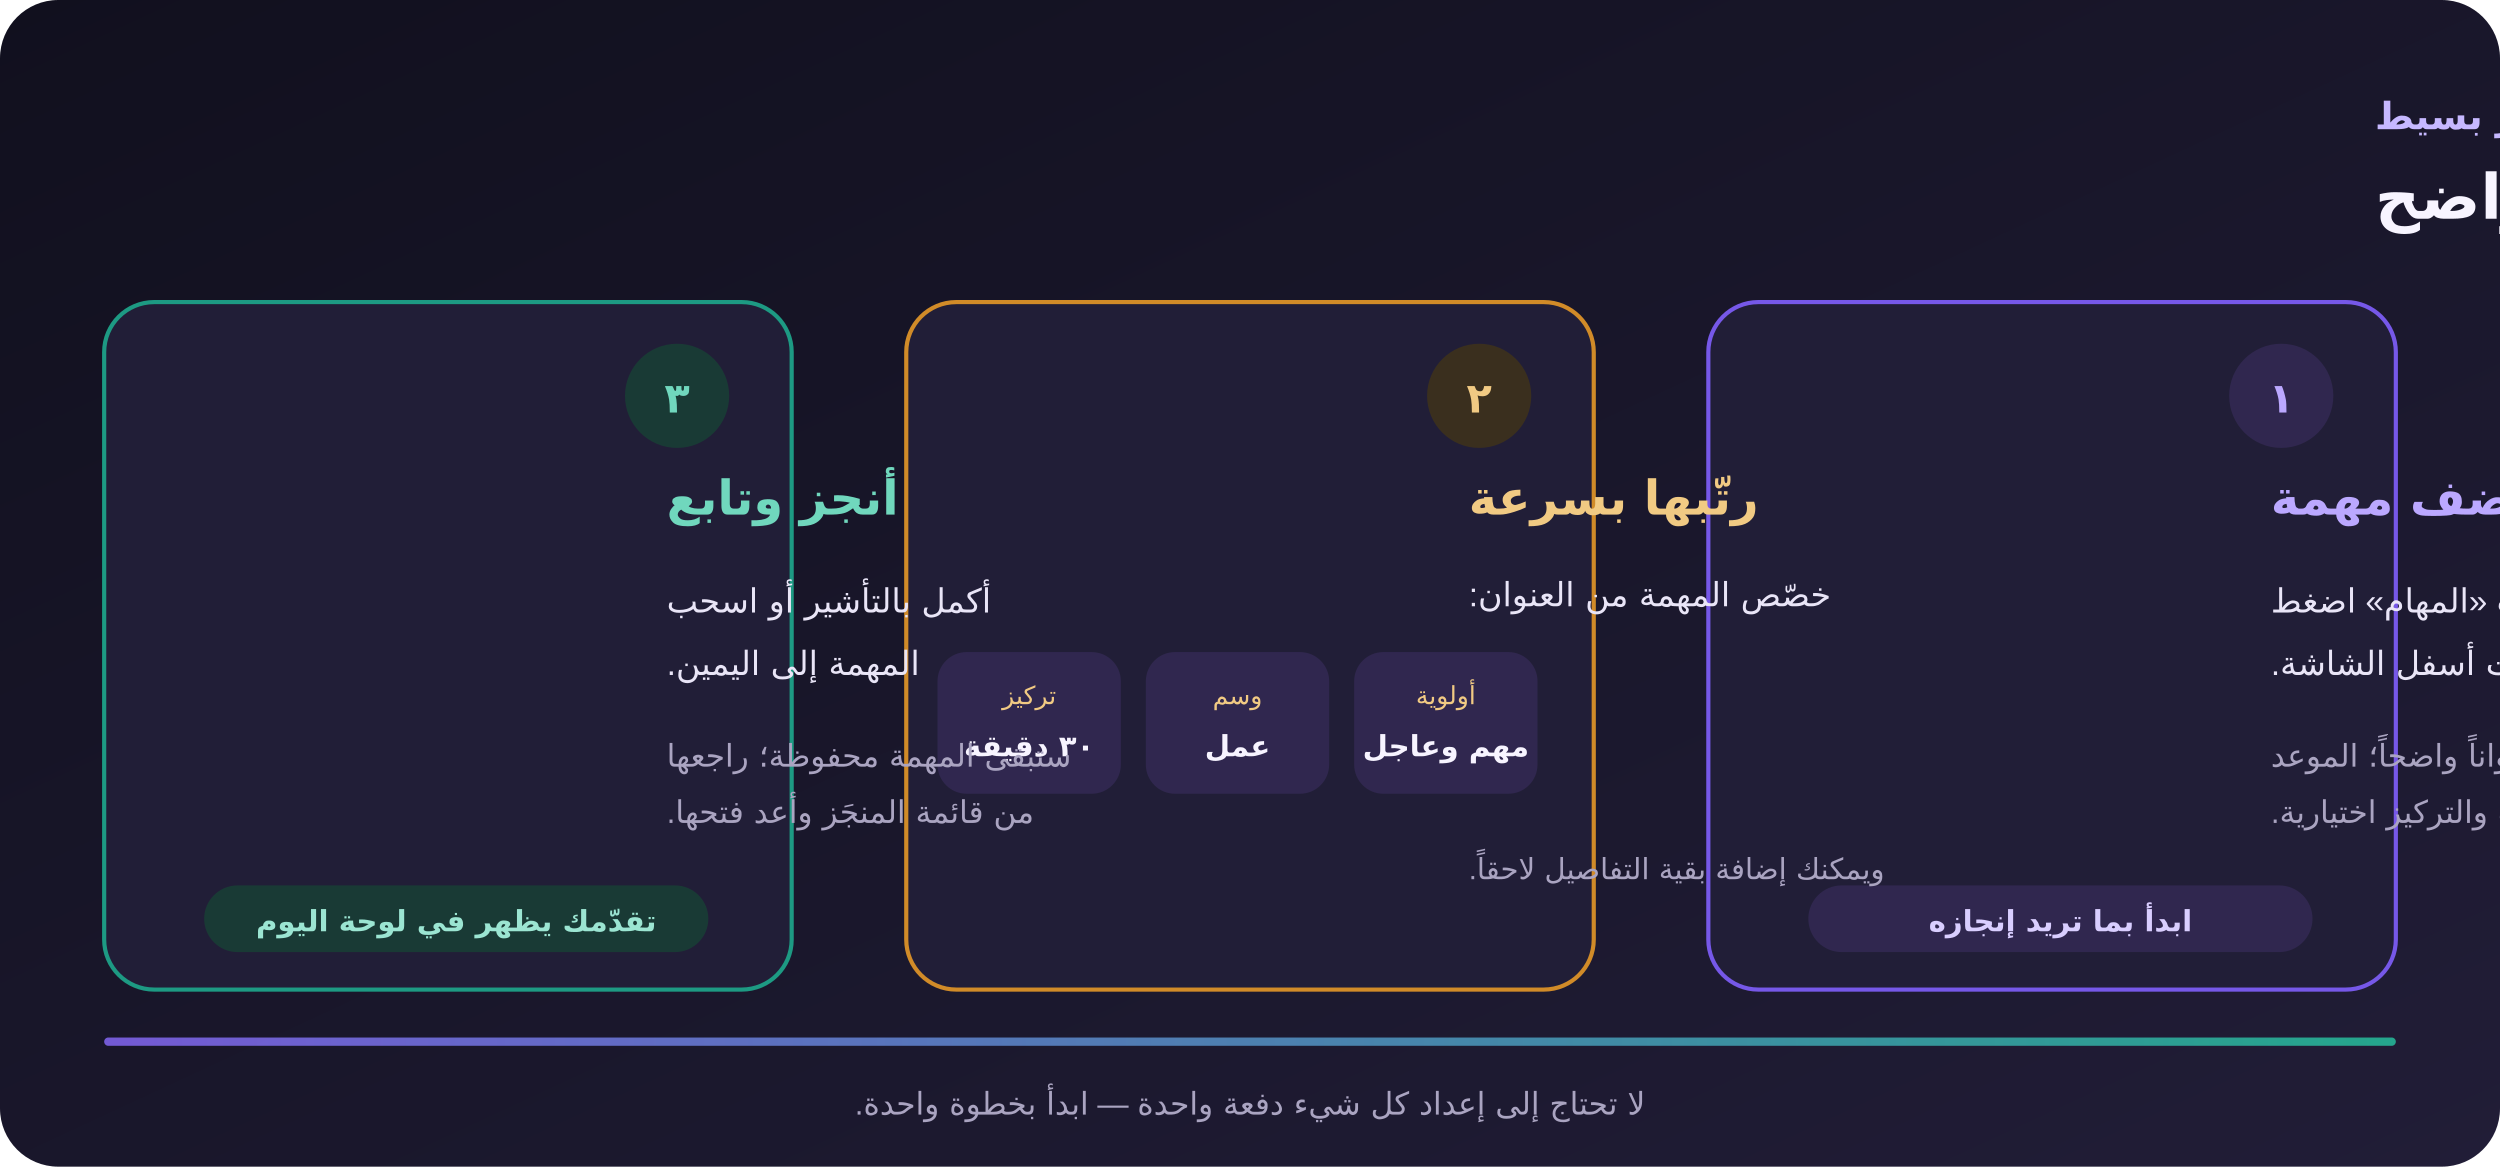
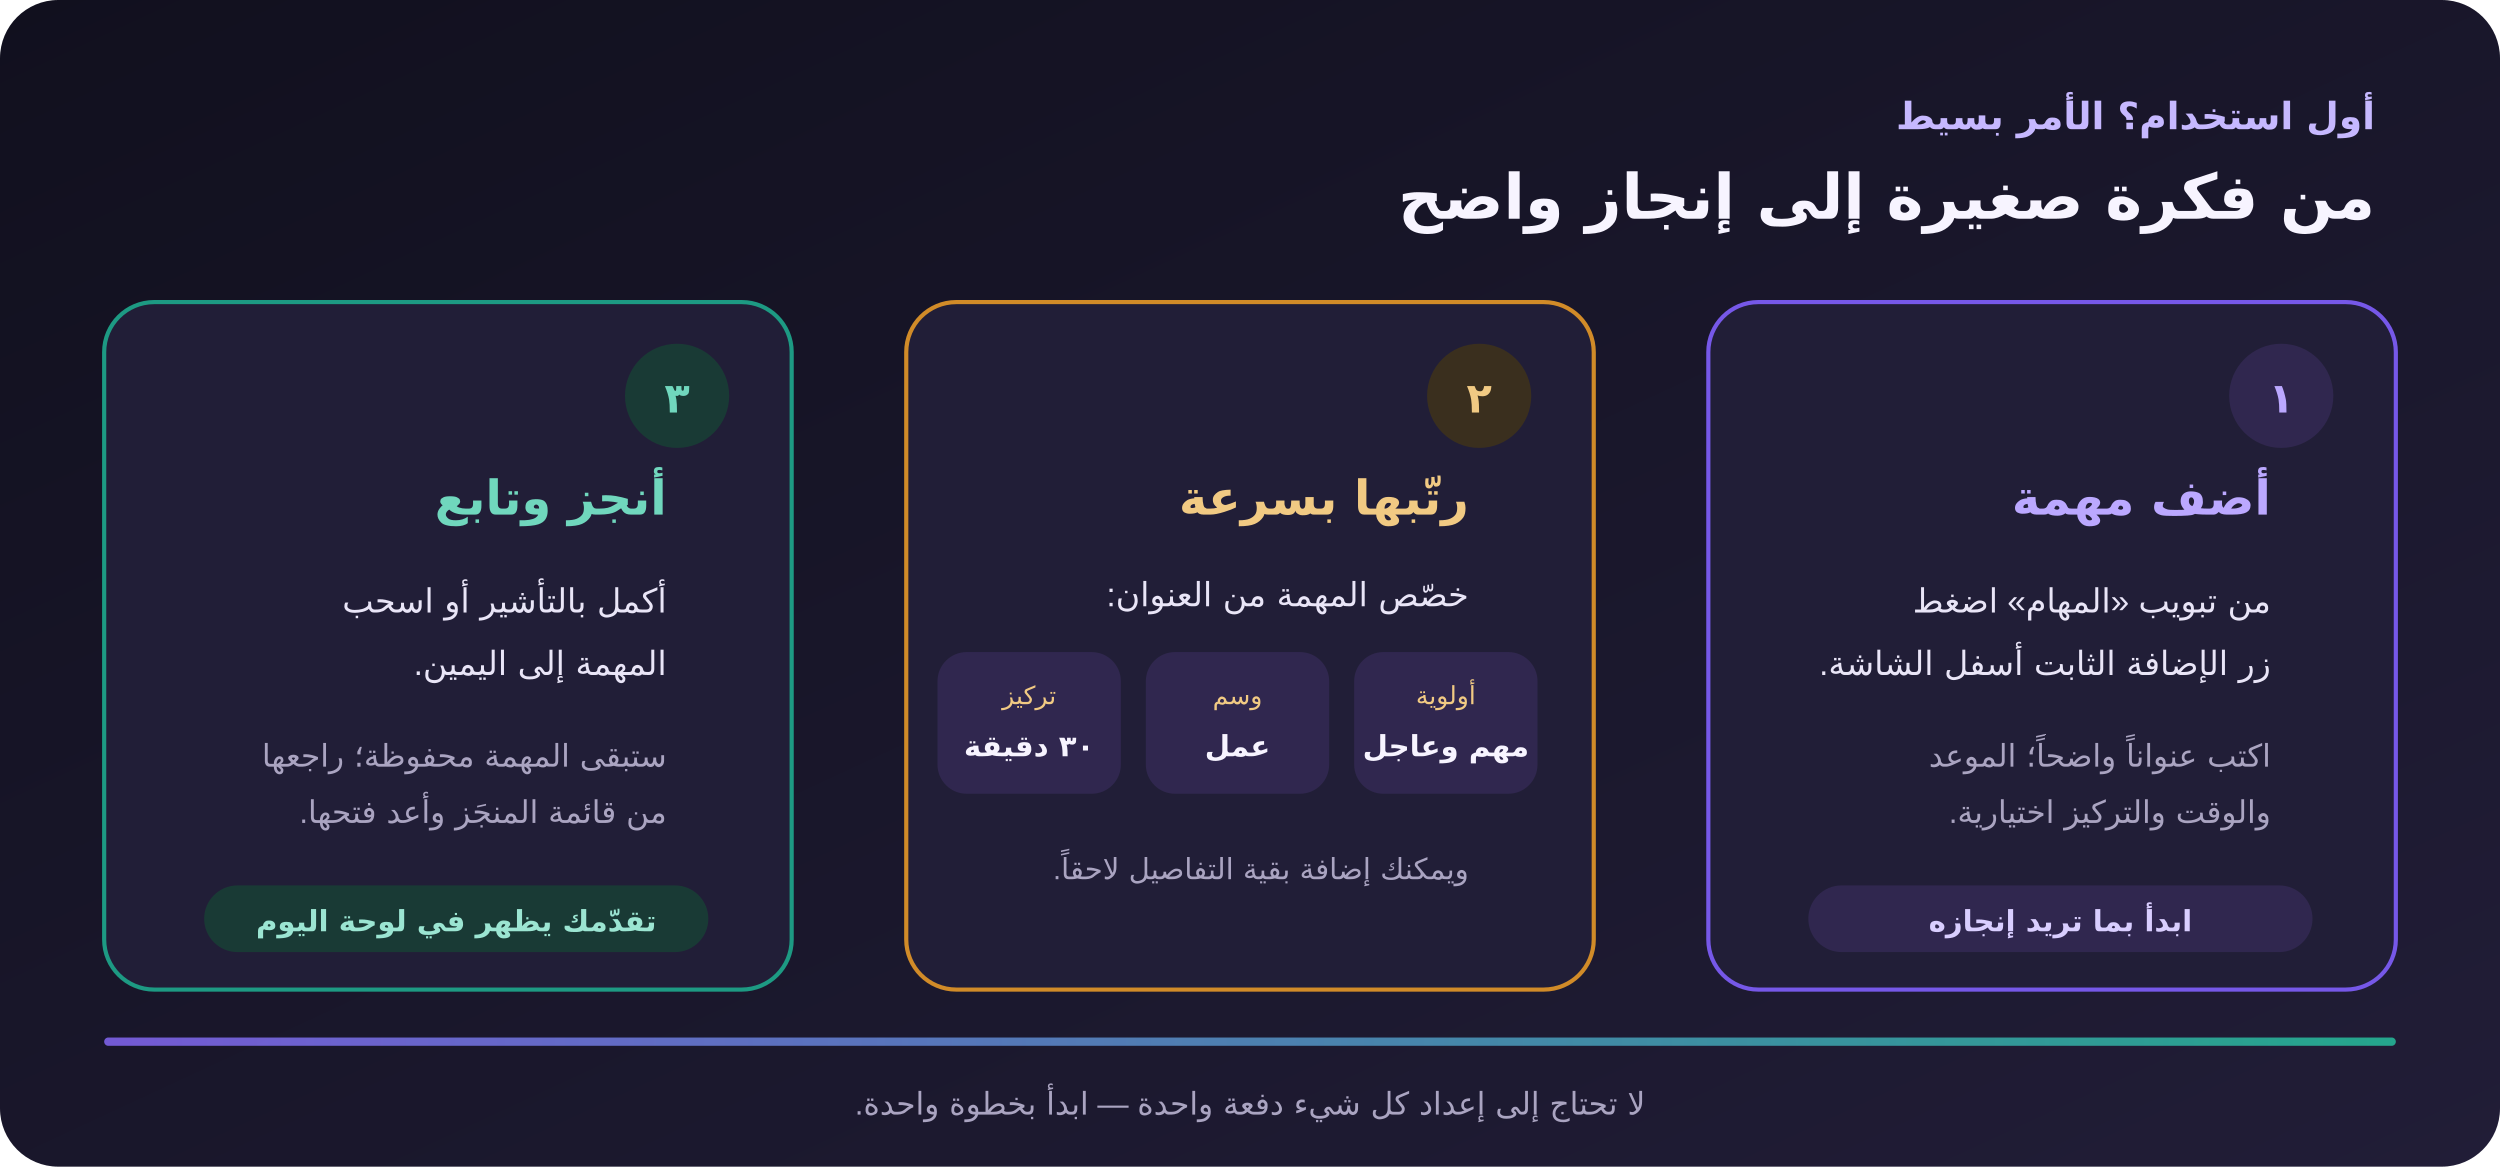
<svg xmlns="http://www.w3.org/2000/svg" viewBox="0 0 1200 560" role="img" aria-labelledby="title desc">
  <defs>
    <linearGradient id="background" x1="0" y1="0" x2="1" y2="1">
      <stop stop-color="#11101e" />
      <stop offset="1" stop-color="#211d37" />
    </linearGradient>
    <linearGradient id="accent" x1="0" y1="0" x2="1" y2="0">
      <stop stop-color="#8a6cff" />
      <stop offset="1" stop-color="#27c7a2" />
    </linearGradient>
  </defs>
  <rect width="1200" height="560" rx="28" fill="url(#background)" />
  <g font-family="Tahoma, Arial, sans-serif" direction="rtl">
-     <text x="1140" y="62" text-anchor="end" fill="#c6b8ff" font-size="18" font-weight="700">أول استخدام؟ الأمر بسيط</text>
-     <text x="1140" y="105" text-anchor="end" fill="#f7f4ff" font-size="30" font-weight="800">من فكرة صغيرة إلى إنجاز واضح</text>
+     <text x="1140" y="62" text-anchor="start" fill="#c6b8ff" font-size="18" font-weight="700">أول استخدام؟ الأمر بسيط</text>
+     <text x="1140" y="105" text-anchor="start" fill="#f7f4ff" font-size="30" font-weight="800">من فكرة صغيرة إلى إنجاز واضح</text>
  </g>
  <g font-family="Tahoma, Arial, sans-serif" direction="rtl">
    <rect x="820" y="145" width="330" height="330" rx="24" fill="#211e37" stroke="#7658e8" stroke-width="2" />
    <circle cx="1095" cy="190" r="25" fill="#30274f" />
    <text x="1095" y="198" text-anchor="middle" fill="#bba8ff" font-size="20" font-weight="800">١</text>
-     <text x="1090" y="247" text-anchor="end" fill="#bba8ff" font-size="23" font-weight="800">أضف مهمة</text>
-     <text x="1090" y="294" text-anchor="end" fill="#e9e5f7" font-size="16">من تبويب «المهام» اضغط</text>
-     <text x="1090" y="324" text-anchor="end" fill="#e9e5f7" font-size="16">زر الإضافة الثابت أسفل الشاشة.</text>
-     <text x="1090" y="368" text-anchor="end" fill="#aaa4c1" font-size="15">اكتب عنواناً واضحاً؛ الموعد</text>
-     <text x="1090" y="395" text-anchor="end" fill="#aaa4c1" font-size="15">والوقت والتركيز اختيارية.</text>
+     <text x="1090" y="247" text-anchor="start" fill="#bba8ff" font-size="23" font-weight="800">أضف مهمة</text>
+     <text x="1090" y="294" text-anchor="start" fill="#e9e5f7" font-size="16">من تبويب «المهام» اضغط</text>
+     <text x="1090" y="324" text-anchor="start" fill="#e9e5f7" font-size="16">زر الإضافة الثابت أسفل الشاشة.</text>
+     <text x="1090" y="368" text-anchor="start" fill="#aaa4c1" font-size="15">اكتب عنواناً واضحاً؛ الموعد</text>
+     <text x="1090" y="395" text-anchor="start" fill="#aaa4c1" font-size="15">والوقت والتركيز اختيارية.</text>
    <rect x="868" y="425" width="242" height="32" rx="16" fill="#30274f" />
    <text x="989" y="447" text-anchor="middle" fill="#d9ceff" font-size="14" font-weight="700">ابدأ بما تريد إنجازه</text>
    <rect x="435" y="145" width="330" height="330" rx="24" fill="#211e37" stroke="#d18b28" stroke-width="2" />
    <circle cx="710" cy="190" r="25" fill="#3a2f1e" />
    <text x="710" y="198" text-anchor="middle" fill="#f1ca83" font-size="20" font-weight="800">٢</text>
-     <text x="705" y="247" text-anchor="end" fill="#f1ca83" font-size="23" font-weight="800">رتّبها بسرعة</text>
-     <text x="705" y="291" text-anchor="end" fill="#e9e5f7" font-size="16">خصّص المهمة من العنوان:</text>
+     <text x="705" y="247" text-anchor="start" fill="#f1ca83" font-size="23" font-weight="800">رتّبها بسرعة</text>
+     <text x="705" y="291" text-anchor="start" fill="#e9e5f7" font-size="16">خصّص المهمة من العنوان:</text>
    <rect x="650" y="313" width="88" height="68" rx="14" fill="#30274f" />
    <text x="694" y="338" text-anchor="middle" fill="#f1ca83" font-size="12">أولوية</text>
    <text x="694" y="363" text-anchor="middle" fill="#f7f4ff" font-size="14" font-weight="700">مهم وعاجل</text>
    <rect x="550" y="313" width="88" height="68" rx="14" fill="#30274f" />
    <text x="594" y="338" text-anchor="middle" fill="#f1ca83" font-size="12">وسم</text>
    <text x="594" y="363" text-anchor="middle" fill="#f7f4ff" font-size="14" font-weight="700">عمل</text>
    <rect x="450" y="313" width="88" height="68" rx="14" fill="#30274f" />
    <text x="494" y="338" text-anchor="middle" fill="#f1ca83" font-size="12">تركيز</text>
    <text x="494" y="363" text-anchor="middle" fill="#f7f4ff" font-size="14" font-weight="700">٣٠ دقيقة</text>
-     <text x="705" y="422" text-anchor="end" fill="#aaa4c1" font-size="14">ويمكنك إضافة بقية التفاصيل لاحقاً.</text>
+     <text x="705" y="422" text-anchor="start" fill="#aaa4c1" font-size="14">ويمكنك إضافة بقية التفاصيل لاحقاً.</text>
    <rect x="50" y="145" width="330" height="330" rx="24" fill="#211e37" stroke="#1d9a83" stroke-width="2" />
    <circle cx="325" cy="190" r="25" fill="#193a35" />
    <text x="325" y="198" text-anchor="middle" fill="#70d7bd" font-size="20" font-weight="800">٣</text>
-     <text x="320" y="247" text-anchor="end" fill="#70d7bd" font-size="23" font-weight="800">أنجز وتابع</text>
-     <text x="320" y="294" text-anchor="end" fill="#e9e5f7" font-size="16">أكمل بالتأشير أو اسحب</text>
-     <text x="320" y="324" text-anchor="end" fill="#e9e5f7" font-size="16">المهمة إلى اليمين.</text>
-     <text x="320" y="368" text-anchor="end" fill="#aaa4c1" font-size="15">ستبقى المهمة محفوظة؛ راجعها</text>
-     <text x="320" y="395" text-anchor="end" fill="#aaa4c1" font-size="15">من قائمة المنجَز وأعد فتحها.</text>
+     <text x="320" y="247" text-anchor="start" fill="#70d7bd" font-size="23" font-weight="800">أنجز وتابع</text>
+     <text x="320" y="294" text-anchor="start" fill="#e9e5f7" font-size="16">أكمل بالتأشير أو اسحب</text>
+     <text x="320" y="324" text-anchor="start" fill="#e9e5f7" font-size="16">المهمة إلى اليمين.</text>
+     <text x="320" y="368" text-anchor="start" fill="#aaa4c1" font-size="15">ستبقى المهمة محفوظة؛ راجعها</text>
+     <text x="320" y="395" text-anchor="start" fill="#aaa4c1" font-size="15">من قائمة المنجَز وأعد فتحها.</text>
    <rect x="98" y="425" width="242" height="32" rx="16" fill="#193a35" />
    <text x="219" y="447" text-anchor="middle" fill="#9be5d2" font-size="14" font-weight="700">تقدّمك يظهر في لوحة اليوم</text>
  </g>
  <rect x="50" y="498" width="1100" height="4" rx="2" fill="url(#accent)" opacity=".8" />
  <text x="600" y="535" text-anchor="middle" direction="rtl" fill="#aaa4c1" font-family="Tahoma, Arial, sans-serif" font-size="15">لا تحتاج إلى إعداد كل شيء دفعة واحدة — ابدأ بخطوة واحدة.</text>
</svg>
